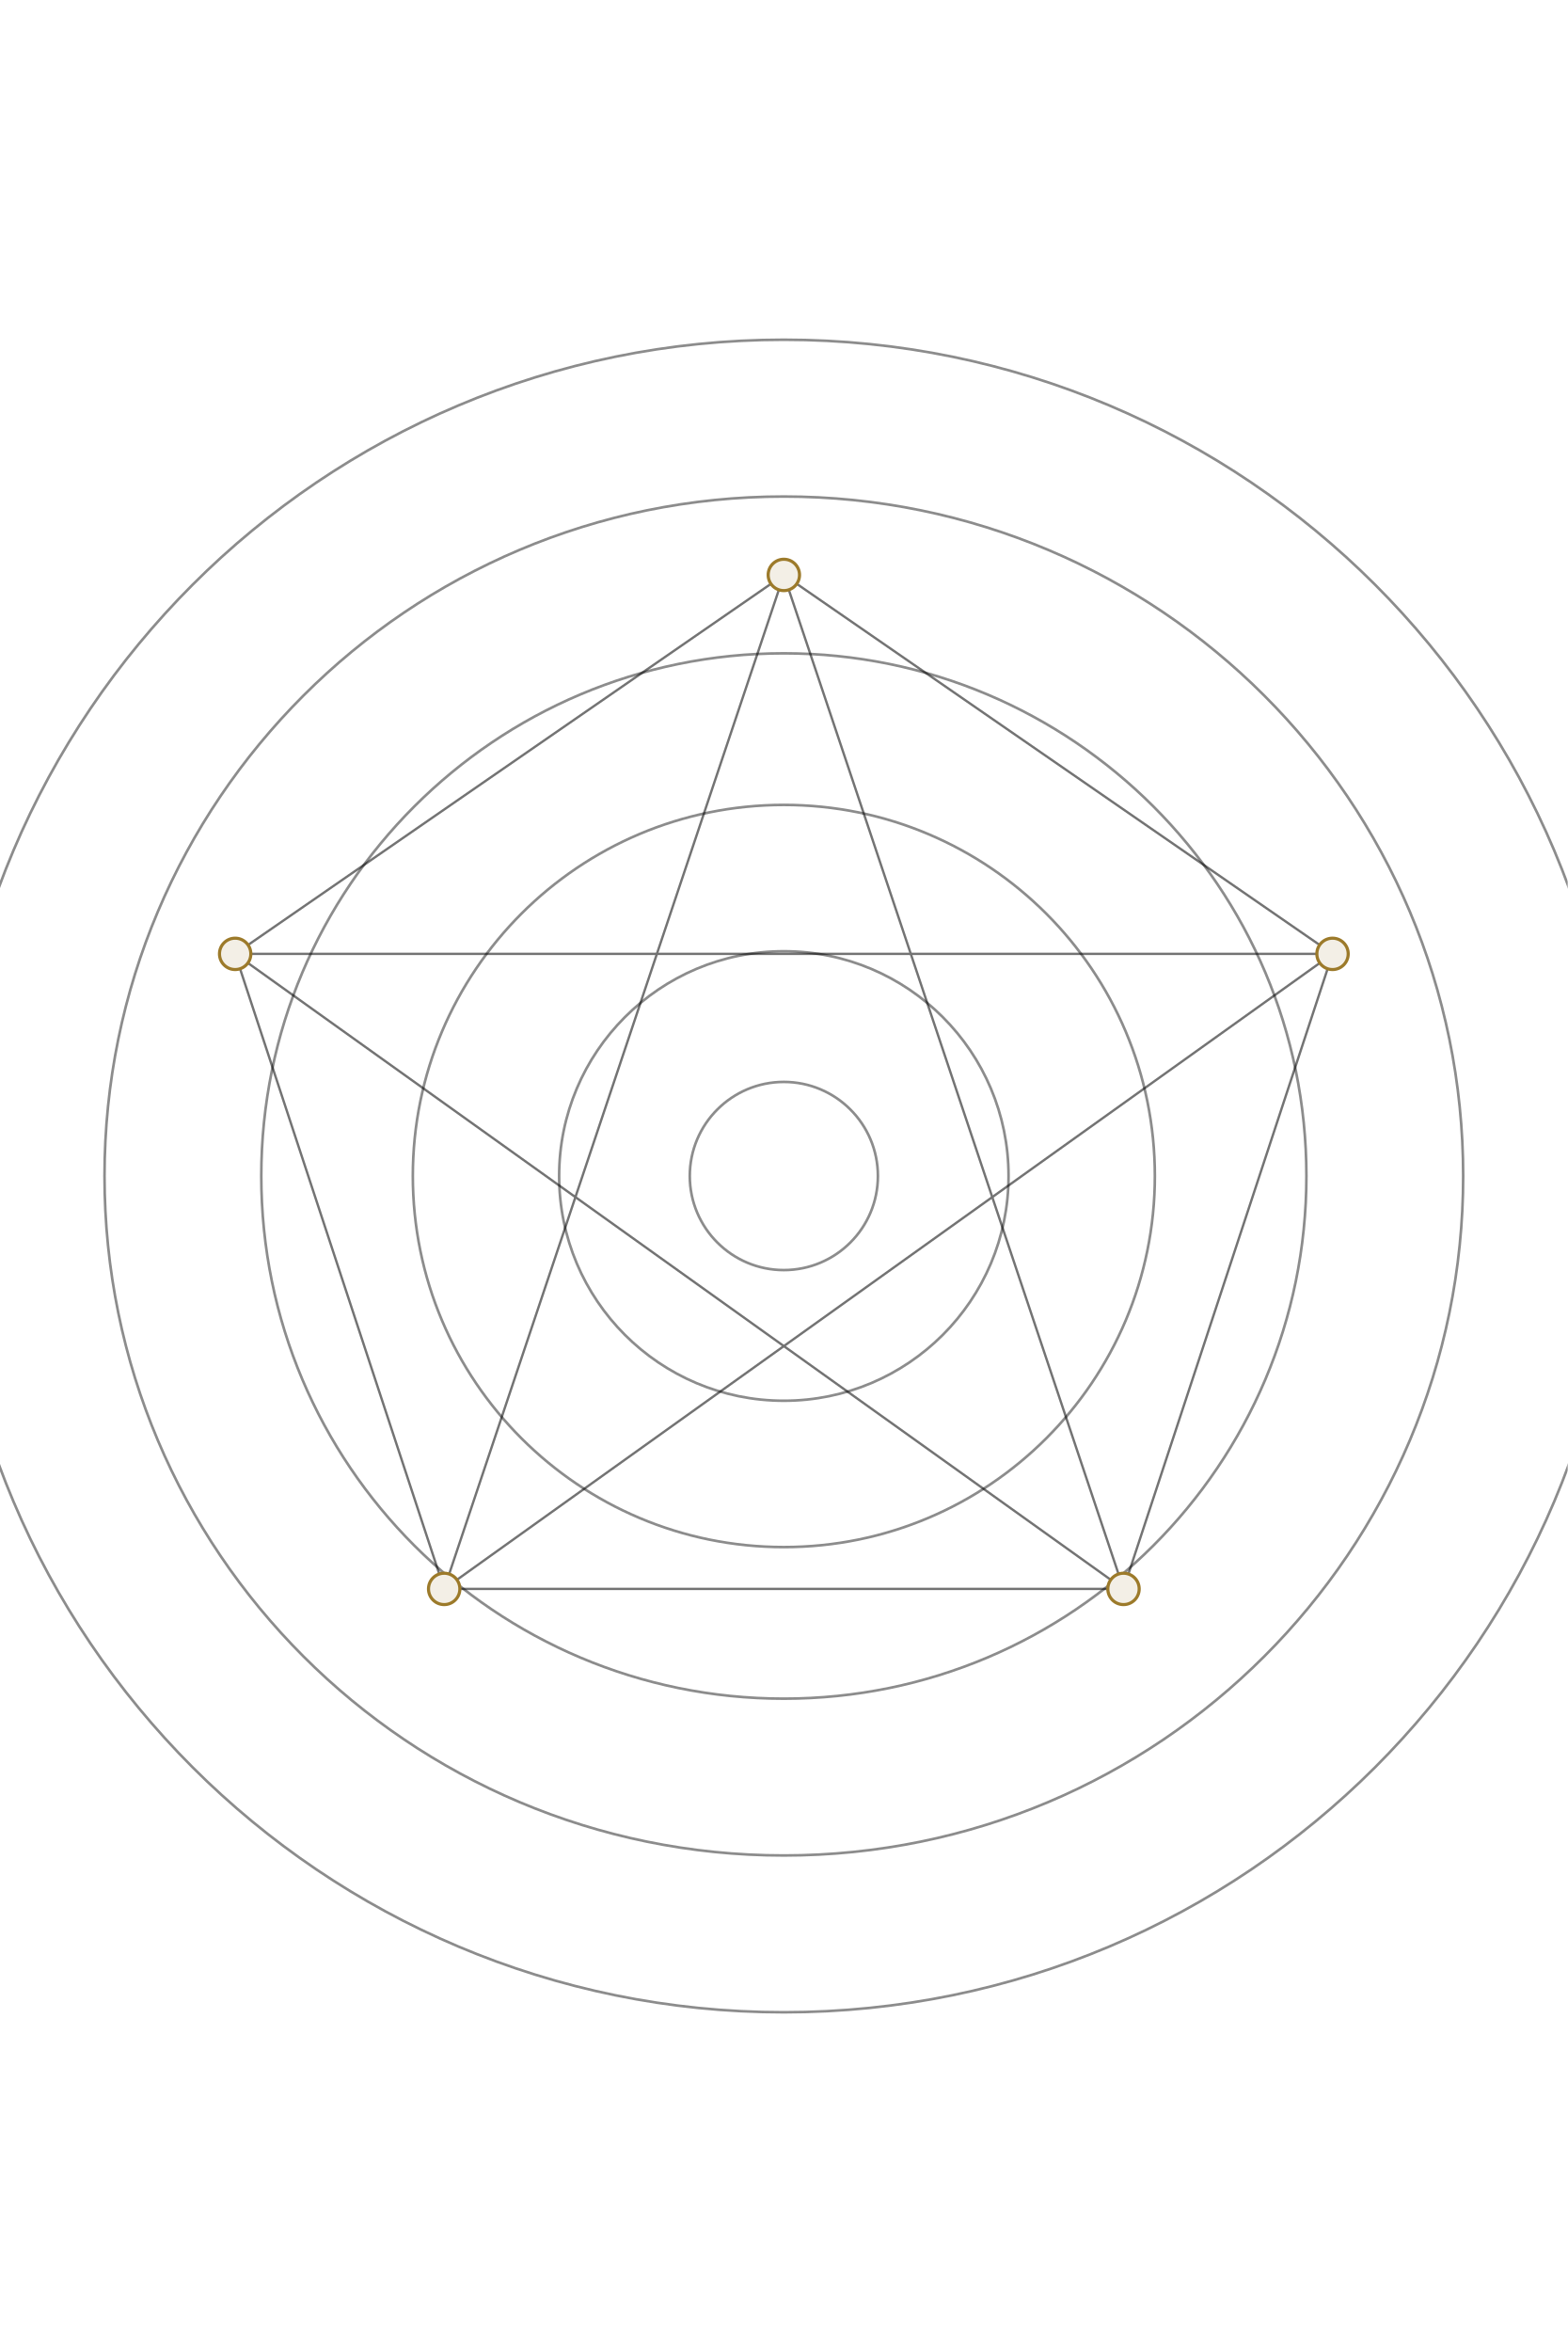
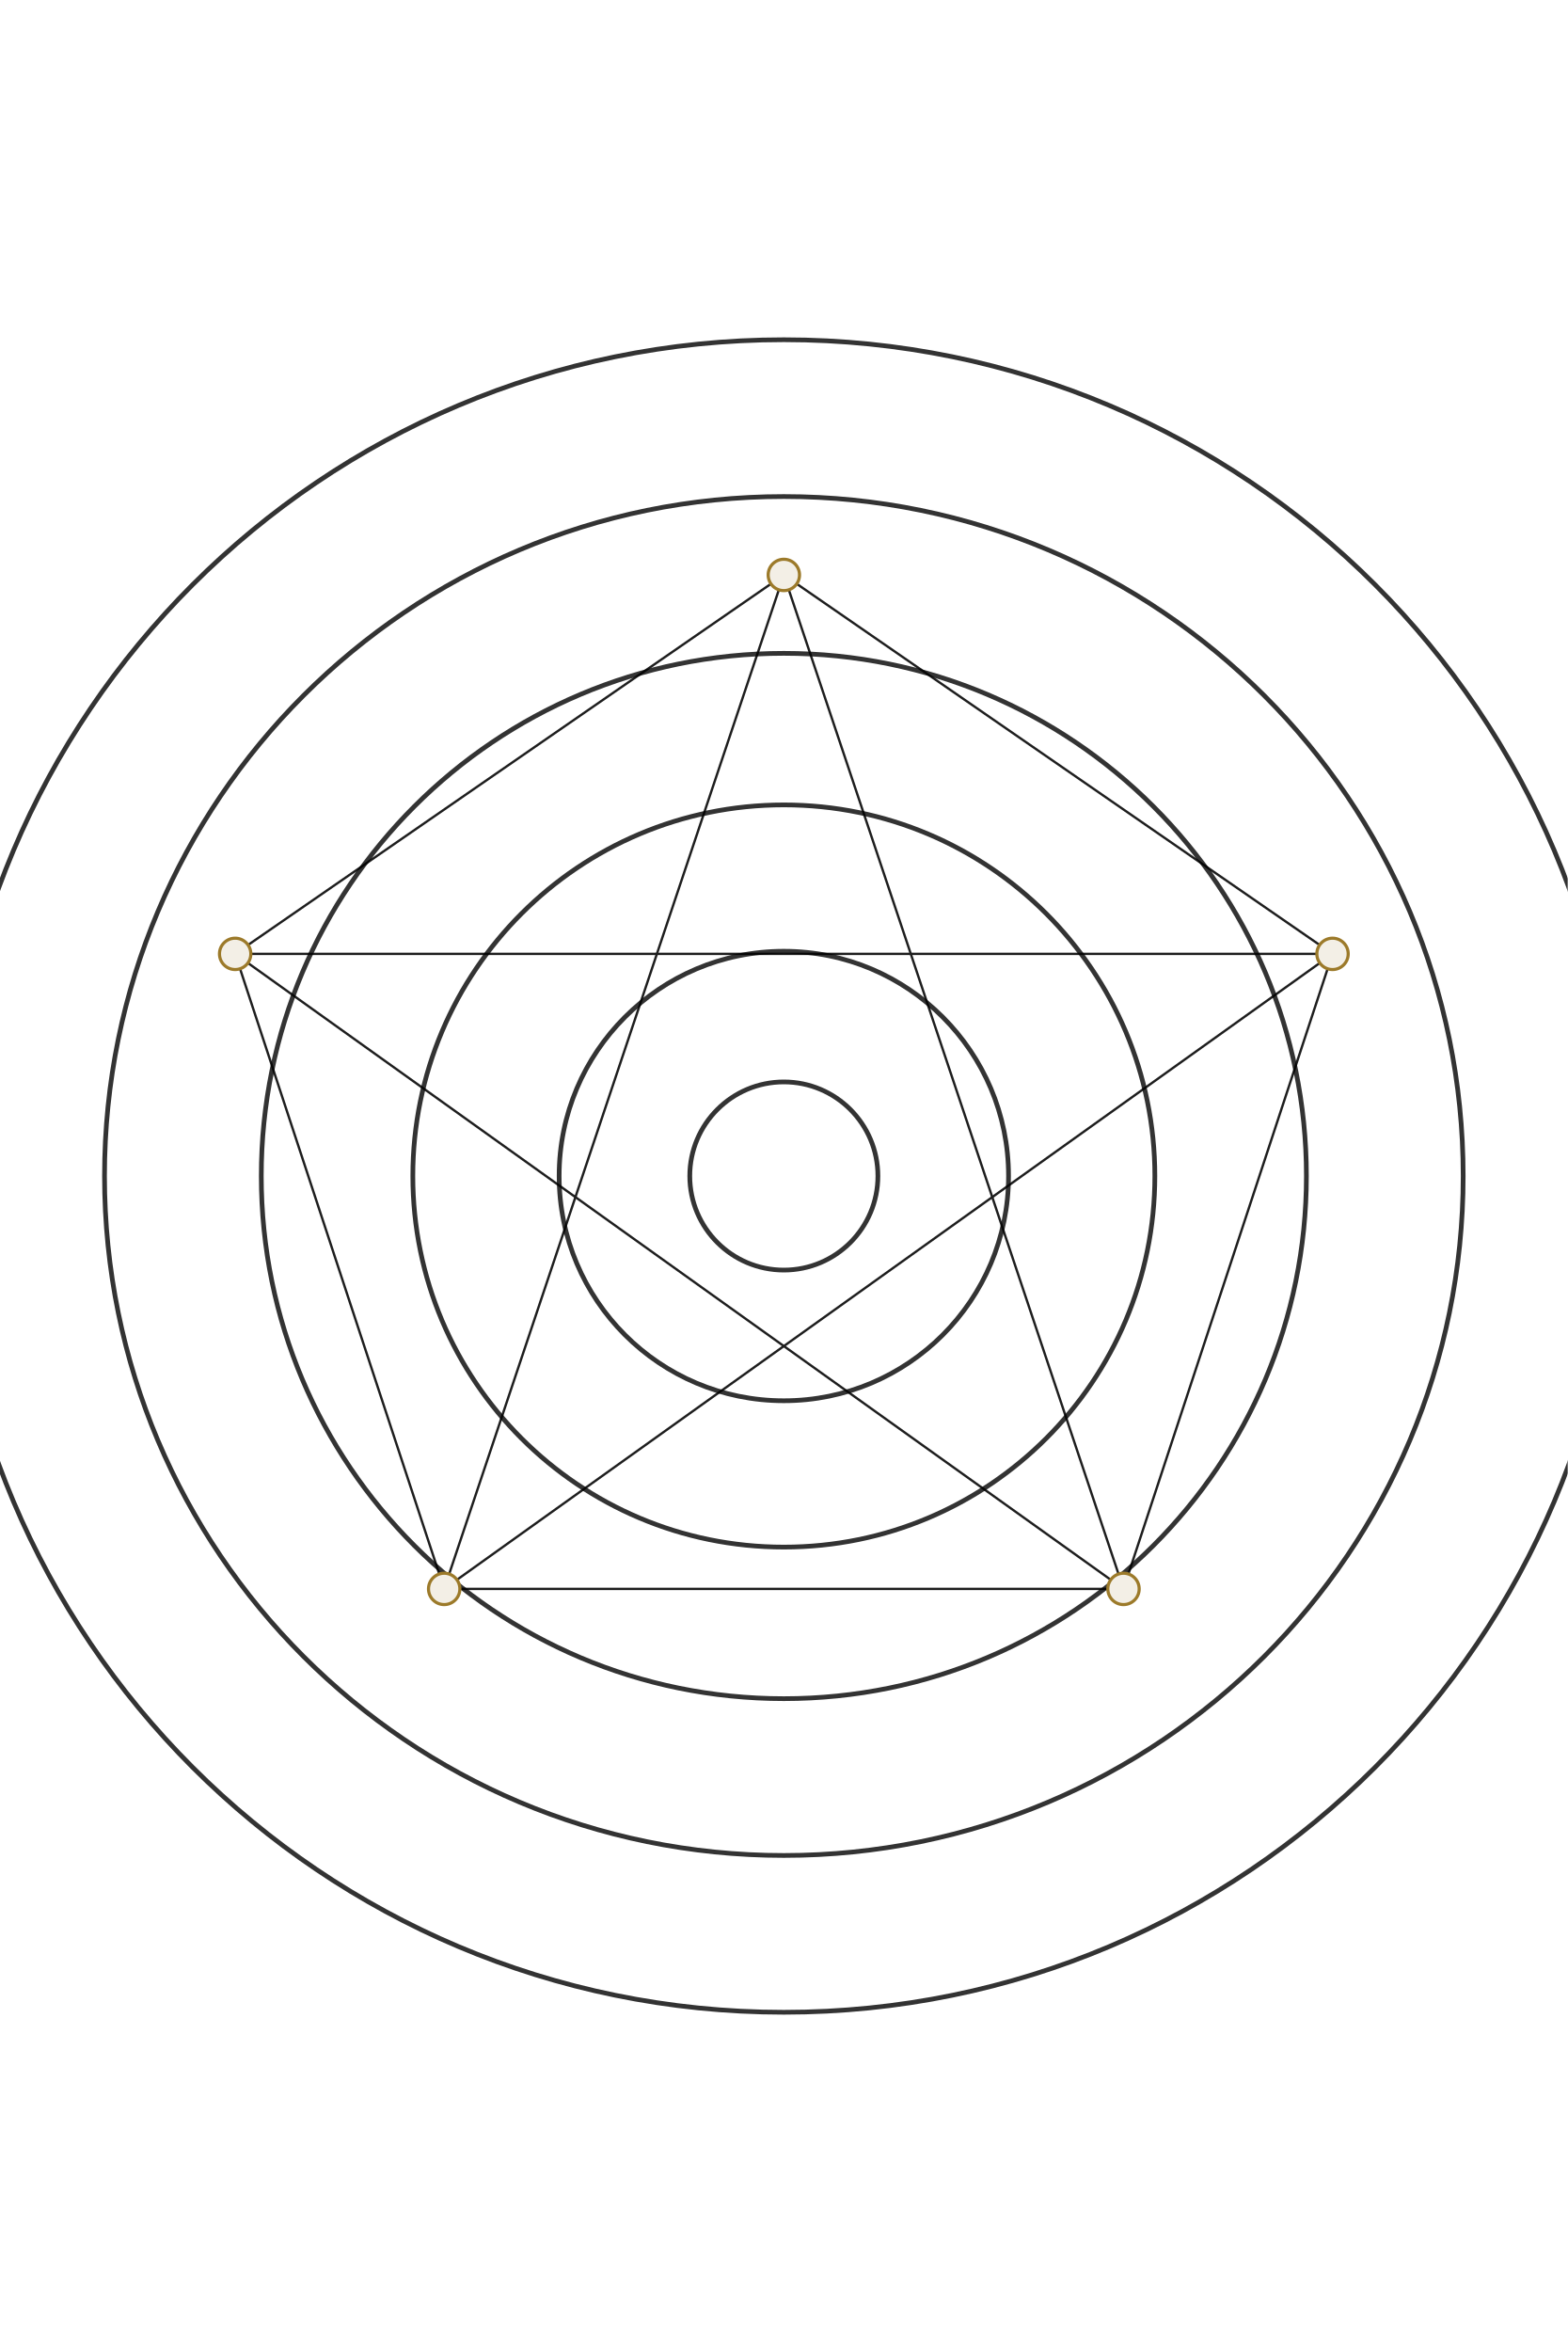
<svg xmlns="http://www.w3.org/2000/svg" viewBox="0 0 600 900" preserveAspectRatio="xMidYMid slice" aria-hidden="true">
-   <g fill="none" stroke="currentColor" stroke-width="1" stroke-linecap="round" stroke-linejoin="round" opacity=".45">
+   <g fill="none" stroke="currentColor" stroke-width="1.8" stroke-linecap="round" stroke-linejoin="round" opacity=".8">
    <ellipse cx="300" cy="450" rx="320" ry="320" />
    <ellipse cx="300" cy="450" rx="260" ry="260" />
    <ellipse cx="300" cy="450" rx="200" ry="200" />
    <ellipse cx="300" cy="450" rx="142" ry="142" />
    <ellipse cx="300" cy="450" rx="86" ry="86" />
    <ellipse cx="300" cy="450" rx="36" ry="36" />
  </g>
-   <g stroke="currentColor" stroke-width=".9" opacity=".55" fill="none">
+   <g stroke="currentColor" stroke-width=".9" opacity=".88" fill="none">
    <line x1="300" y1="220" x2="510" y2="365" />
    <line x1="300" y1="220" x2="430" y2="608" />
    <line x1="300" y1="220" x2="170" y2="608" />
    <line x1="300" y1="220" x2="90" y2="365" />
    <line x1="510" y1="365" x2="430" y2="608" />
    <line x1="510" y1="365" x2="170" y2="608" />
    <line x1="510" y1="365" x2="90" y2="365" />
    <line x1="430" y1="608" x2="170" y2="608" />
    <line x1="430" y1="608" x2="90" y2="365" />
    <line x1="170" y1="608" x2="90" y2="365" />
  </g>
  <g stroke="#9c7a2a" stroke-width="1.2" fill="#f3efe6">
    <circle cx="300" cy="220" r="6" />
    <circle cx="510" cy="365" r="6" />
    <circle cx="430" cy="608" r="6" />
    <circle cx="170" cy="608" r="6" />
    <circle cx="90" cy="365" r="6" />
  </g>
</svg>
